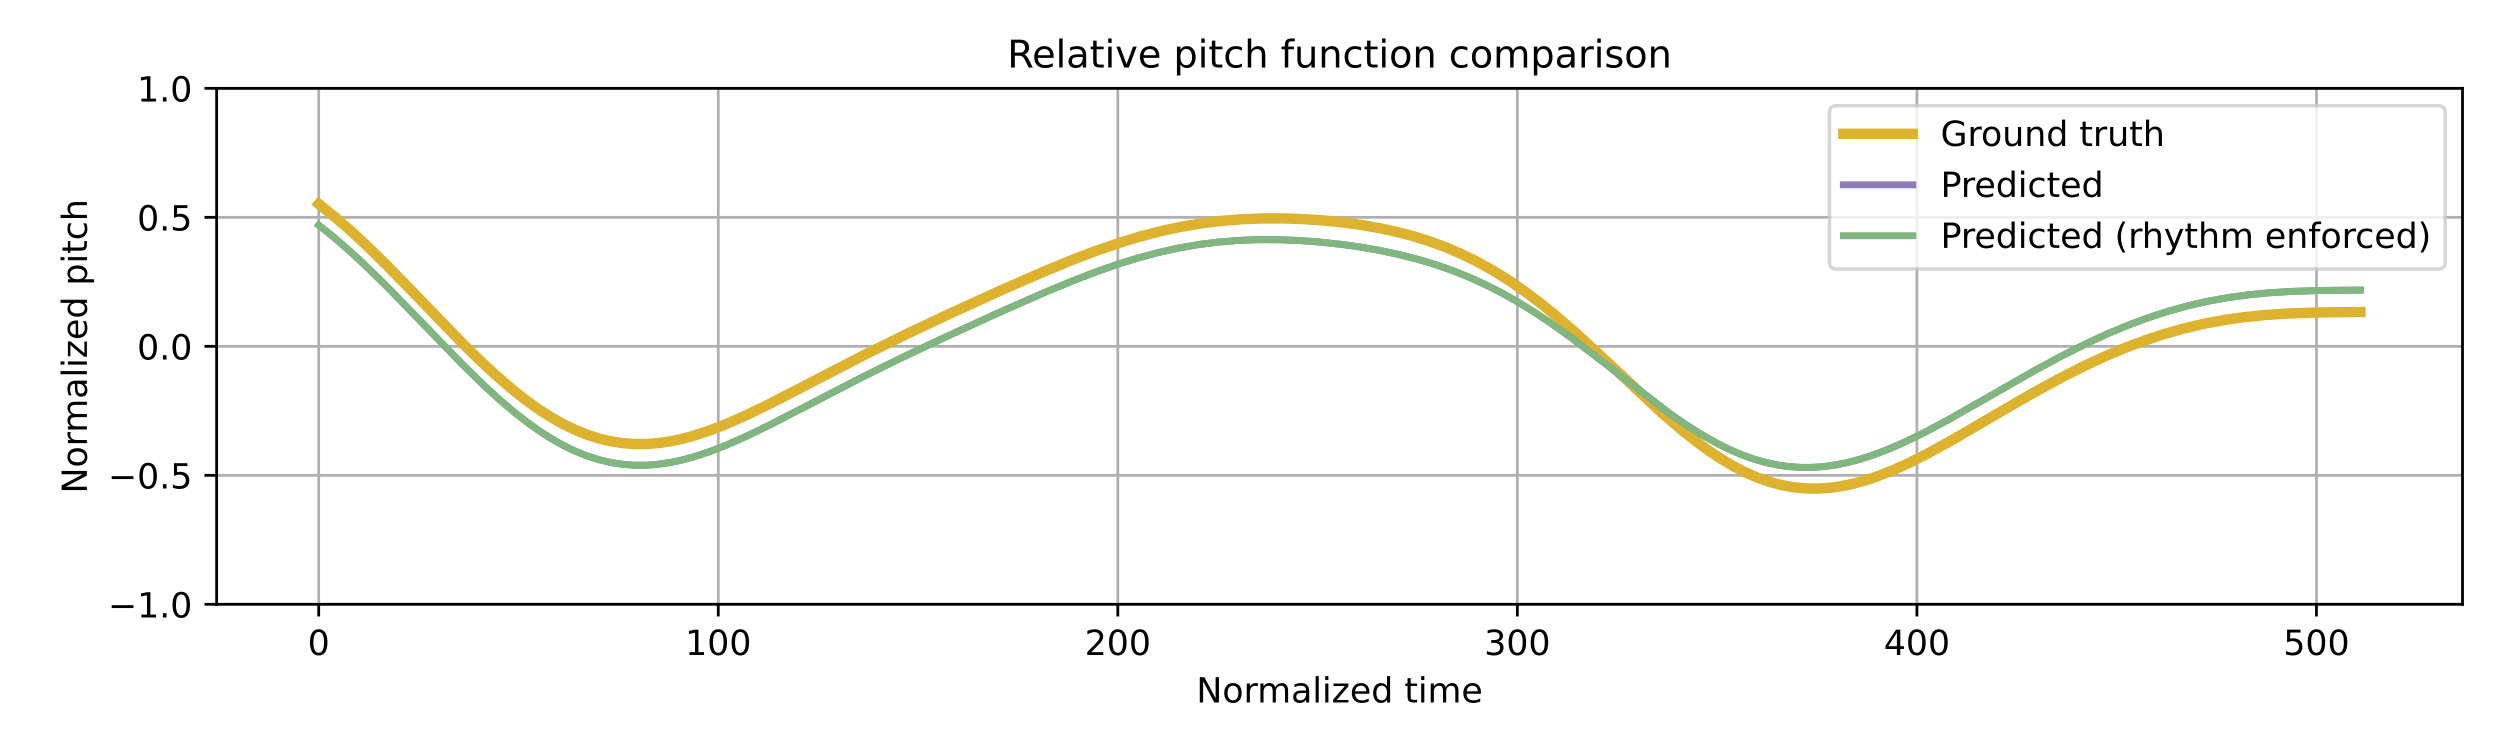
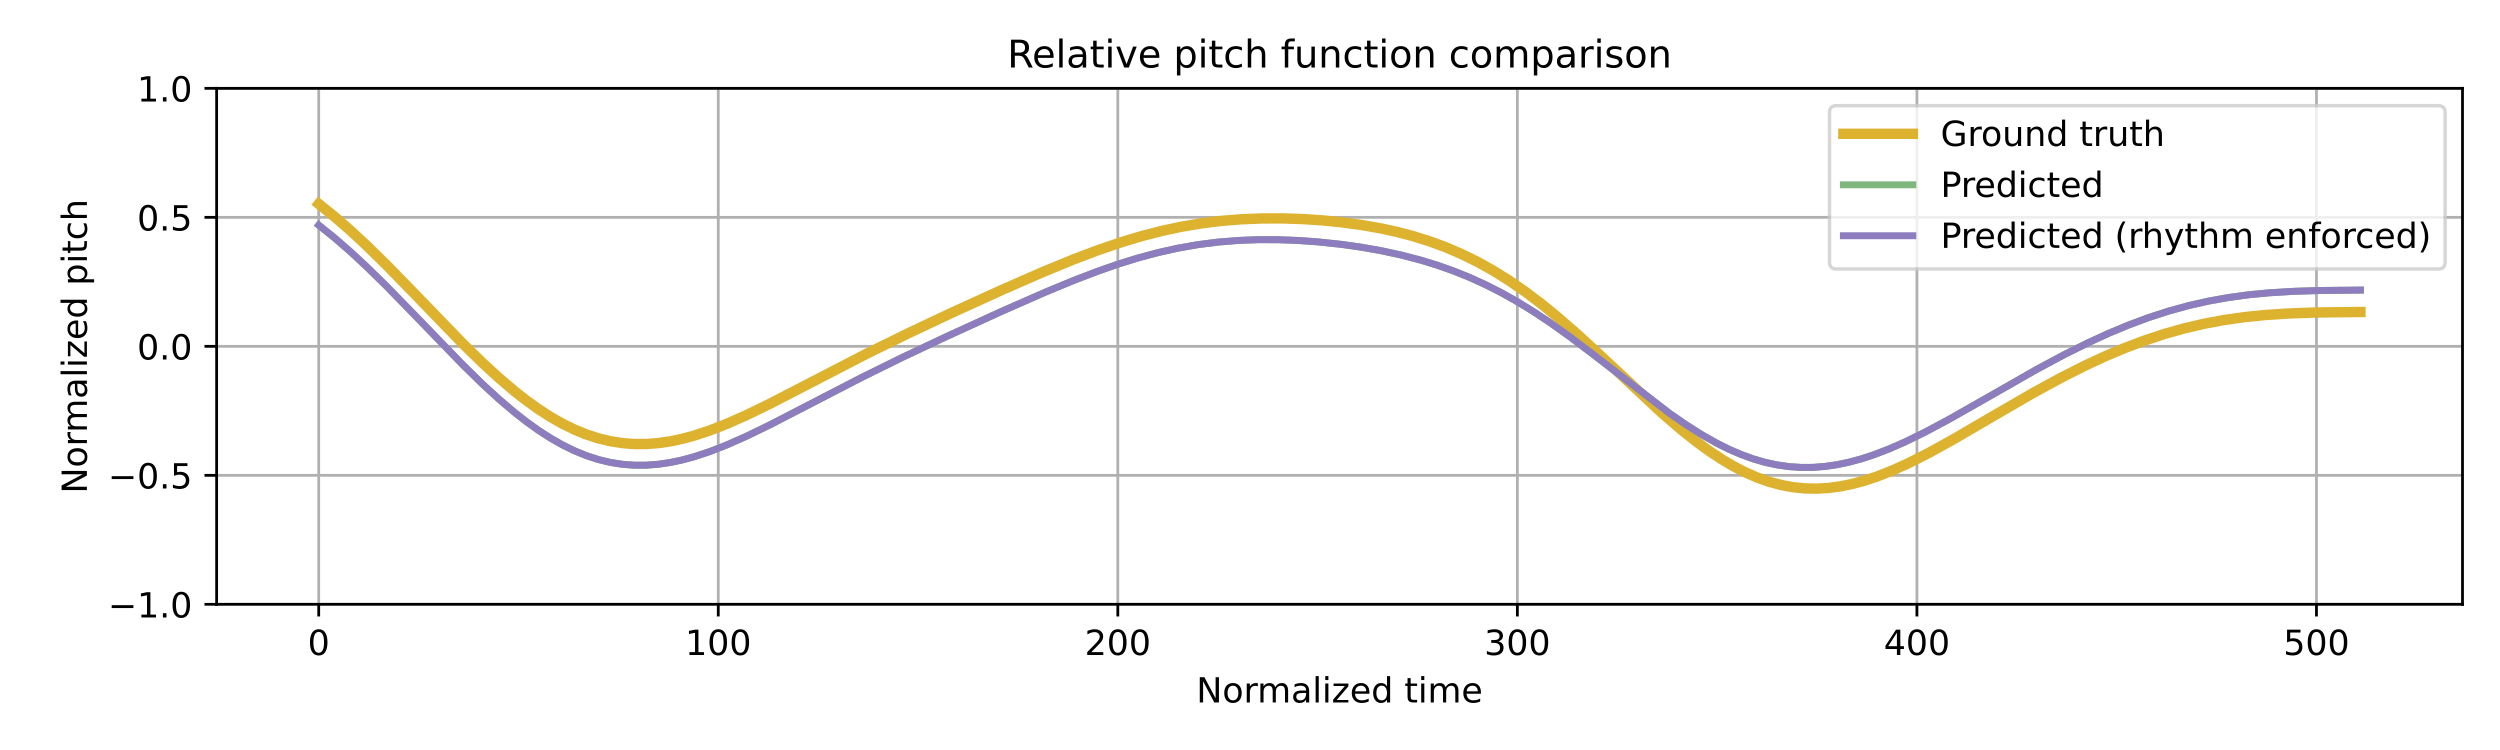
<svg xmlns="http://www.w3.org/2000/svg" xmlns:xlink="http://www.w3.org/1999/xlink" width="720pt" height="216pt" viewBox="0 0 720 216" version="1.1">
  <defs>
    <style type="text/css">*{stroke-linejoin: round; stroke-linecap: butt}</style>
  </defs>
  <g id="figure_1">
    <g id="patch_1">
      <path d="M 0 216  L 720 216  L 720 0  L 0 0  z " style="fill: #ffffff" />
    </g>
    <g id="axes_1">
      <g id="patch_2">
        <path d="M 62.39 174.04  L 709.2 174.04  L 709.2 25.44  L 62.39 25.44  z " style="fill: #ffffff" />
      </g>
      <g id="matplotlib.axis_1">
        <g id="xtick_1">
          <g id="line2d_1">
-             <path d="M 91.79 174.04  L 91.79 25.44  " clip-path="url(#p081bb3e167)" style="fill: none; stroke: #b0b0b0; stroke-width: 0.8; stroke-linecap: square" />
+             <path d="M 91.79 174.04  L 91.79 25.44  " clip-path="url(#pb7b2d7ff1c)" style="fill: none; stroke: #b0b0b0; stroke-width: 0.8; stroke-linecap: square" />
          </g>
          <g id="line2d_2">
            <defs>
-               <path id="m378dda8070" d="M 0 0  L 0 3.5  " style="stroke: #000000; stroke-width: 0.8" />
-             </defs>
-             <g>
-               <use xlink:href="#m378dda8070" x="91.79" y="174.04" style="stroke: #000000; stroke-width: 0.8" />
+               <path id="m47d6071528" d="M 0 0  L 0 3.5  " style="stroke: #000000; stroke-width: 0.8" />
+             </defs>
+             <g>
+               <use xlink:href="#m47d6071528" x="91.79" y="174.04" style="stroke: #000000; stroke-width: 0.8" />
            </g>
          </g>
          <g id="text_1">
            <g transform="translate(88.60921 188.6384) scale(0.1 -0.1)">
              <defs>
                <path id="DejaVuSans-30" d="M 2034 4250  Q 1547 4250 1301 3770  Q 1056 3291 1056 2328  Q 1056 1369 1301 889  Q 1547 409 2034 409  Q 2525 409 2770 889  Q 3016 1369 3016 2328  Q 3016 3291 2770 3770  Q 2525 4250 2034 4250  z M 2034 4750  Q 2819 4750 3233 4129  Q 3647 3509 3647 2328  Q 3647 1150 3233 529  Q 2819 -91 2034 -91  Q 1250 -91 836 529  Q 422 1150 422 2328  Q 422 3509 836 4129  Q 1250 4750 2034 4750  z " transform="scale(0.015625)" />
              </defs>
              <use xlink:href="#DejaVuSans-30" />
            </g>
          </g>
        </g>
        <g id="xtick_2">
          <g id="line2d_3">
-             <path d="M 206.861 174.04  L 206.861 25.44  " clip-path="url(#p081bb3e167)" style="fill: none; stroke: #b0b0b0; stroke-width: 0.8; stroke-linecap: square" />
+             <path d="M 206.861 174.04  L 206.861 25.44  " clip-path="url(#pb7b2d7ff1c)" style="fill: none; stroke: #b0b0b0; stroke-width: 0.8; stroke-linecap: square" />
          </g>
          <g id="line2d_4">
            <g>
-               <use xlink:href="#m378dda8070" x="206.861" y="174.04" style="stroke: #000000; stroke-width: 0.8" />
+               <use xlink:href="#m47d6071528" x="206.861" y="174.04" style="stroke: #000000; stroke-width: 0.8" />
            </g>
          </g>
          <g id="text_2">
            <g transform="translate(197.317 188.6384) scale(0.1 -0.1)">
              <defs>
                <path id="DejaVuSans-31" d="M 794 531  L 1825 531  L 1825 4091  L 703 3866  L 703 4441  L 1819 4666  L 2450 4666  L 2450 531  L 3481 531  L 3481 0  L 794 0  L 794 531  z " transform="scale(0.015625)" />
              </defs>
              <use xlink:href="#DejaVuSans-31" />
              <use xlink:href="#DejaVuSans-30" transform="translate(63.62305 0)" />
              <use xlink:href="#DejaVuSans-30" transform="translate(127.2461 0)" />
            </g>
          </g>
        </g>
        <g id="xtick_3">
          <g id="line2d_5">
-             <path d="M 321.931 174.04  L 321.931 25.44  " clip-path="url(#p081bb3e167)" style="fill: none; stroke: #b0b0b0; stroke-width: 0.8; stroke-linecap: square" />
+             <path d="M 321.931 174.04  L 321.931 25.44  " clip-path="url(#pb7b2d7ff1c)" style="fill: none; stroke: #b0b0b0; stroke-width: 0.8; stroke-linecap: square" />
          </g>
          <g id="line2d_6">
            <g>
-               <use xlink:href="#m378dda8070" x="321.931" y="174.04" style="stroke: #000000; stroke-width: 0.8" />
+               <use xlink:href="#m47d6071528" x="321.931" y="174.04" style="stroke: #000000; stroke-width: 0.8" />
            </g>
          </g>
          <g id="text_3">
            <g transform="translate(312.3872 188.6384) scale(0.1 -0.1)">
              <defs>
                <path id="DejaVuSans-32" d="M 1228 531  L 3431 531  L 3431 0  L 469 0  L 469 531  Q 828 903 1448 1529  Q 2069 2156 2228 2338  Q 2531 2678 2651 2914  Q 2772 3150 2772 3378  Q 2772 3750 2511 3984  Q 2250 4219 1831 4219  Q 1534 4219 1204 4116  Q 875 4013 500 3803  L 500 4441  Q 881 4594 1212 4672  Q 1544 4750 1819 4750  Q 2544 4750 2975 4387  Q 3406 4025 3406 3419  Q 3406 3131 3298 2873  Q 3191 2616 2906 2266  Q 2828 2175 2409 1742  Q 1991 1309 1228 531  z " transform="scale(0.015625)" />
              </defs>
              <use xlink:href="#DejaVuSans-32" />
              <use xlink:href="#DejaVuSans-30" transform="translate(63.62305 0)" />
              <use xlink:href="#DejaVuSans-30" transform="translate(127.2461 0)" />
            </g>
          </g>
        </g>
        <g id="xtick_4">
          <g id="line2d_7">
-             <path d="M 437.001 174.04  L 437.001 25.44  " clip-path="url(#p081bb3e167)" style="fill: none; stroke: #b0b0b0; stroke-width: 0.8; stroke-linecap: square" />
+             <path d="M 437.001 174.04  L 437.001 25.44  " clip-path="url(#pb7b2d7ff1c)" style="fill: none; stroke: #b0b0b0; stroke-width: 0.8; stroke-linecap: square" />
          </g>
          <g id="line2d_8">
            <g>
-               <use xlink:href="#m378dda8070" x="437.001" y="174.04" style="stroke: #000000; stroke-width: 0.8" />
+               <use xlink:href="#m47d6071528" x="437.001" y="174.04" style="stroke: #000000; stroke-width: 0.8" />
            </g>
          </g>
          <g id="text_4">
            <g transform="translate(427.4575 188.6384) scale(0.1 -0.1)">
              <defs>
                <path id="DejaVuSans-33" d="M 2597 2516  Q 3050 2419 3304 2112  Q 3559 1806 3559 1356  Q 3559 666 3084 287  Q 2609 -91 1734 -91  Q 1441 -91 1130 -33  Q 819 25 488 141  L 488 750  Q 750 597 1062 519  Q 1375 441 1716 441  Q 2309 441 2620 675  Q 2931 909 2931 1356  Q 2931 1769 2642 2001  Q 2353 2234 1838 2234  L 1294 2234  L 1294 2753  L 1863 2753  Q 2328 2753 2575 2939  Q 2822 3125 2822 3475  Q 2822 3834 2567 4026  Q 2313 4219 1838 4219  Q 1578 4219 1281 4162  Q 984 4106 628 3988  L 628 4550  Q 988 4650 1302 4700  Q 1616 4750 1894 4750  Q 2613 4750 3031 4423  Q 3450 4097 3450 3541  Q 3450 3153 3228 2886  Q 3006 2619 2597 2516  z " transform="scale(0.015625)" />
              </defs>
              <use xlink:href="#DejaVuSans-33" />
              <use xlink:href="#DejaVuSans-30" transform="translate(63.62305 0)" />
              <use xlink:href="#DejaVuSans-30" transform="translate(127.2461 0)" />
            </g>
          </g>
        </g>
        <g id="xtick_5">
          <g id="line2d_9">
-             <path d="M 552.072 174.04  L 552.072 25.44  " clip-path="url(#p081bb3e167)" style="fill: none; stroke: #b0b0b0; stroke-width: 0.8; stroke-linecap: square" />
+             <path d="M 552.072 174.04  L 552.072 25.44  " clip-path="url(#pb7b2d7ff1c)" style="fill: none; stroke: #b0b0b0; stroke-width: 0.8; stroke-linecap: square" />
          </g>
          <g id="line2d_10">
            <g>
-               <use xlink:href="#m378dda8070" x="552.072" y="174.04" style="stroke: #000000; stroke-width: 0.8" />
+               <use xlink:href="#m47d6071528" x="552.072" y="174.04" style="stroke: #000000; stroke-width: 0.8" />
            </g>
          </g>
          <g id="text_5">
            <g transform="translate(542.5278 188.6384) scale(0.1 -0.1)">
              <defs>
                <path id="DejaVuSans-34" d="M 2419 4116  L 825 1625  L 2419 1625  L 2419 4116  z M 2253 4666  L 3047 4666  L 3047 1625  L 3713 1625  L 3713 1100  L 3047 1100  L 3047 0  L 2419 0  L 2419 1100  L 313 1100  L 313 1709  L 2253 4666  z " transform="scale(0.015625)" />
              </defs>
              <use xlink:href="#DejaVuSans-34" />
              <use xlink:href="#DejaVuSans-30" transform="translate(63.62305 0)" />
              <use xlink:href="#DejaVuSans-30" transform="translate(127.2461 0)" />
            </g>
          </g>
        </g>
        <g id="xtick_6">
          <g id="line2d_11">
-             <path d="M 667.142 174.04  L 667.142 25.44  " clip-path="url(#p081bb3e167)" style="fill: none; stroke: #b0b0b0; stroke-width: 0.8; stroke-linecap: square" />
+             <path d="M 667.142 174.04  L 667.142 25.44  " clip-path="url(#pb7b2d7ff1c)" style="fill: none; stroke: #b0b0b0; stroke-width: 0.8; stroke-linecap: square" />
          </g>
          <g id="line2d_12">
            <g>
-               <use xlink:href="#m378dda8070" x="667.142" y="174.04" style="stroke: #000000; stroke-width: 0.8" />
+               <use xlink:href="#m47d6071528" x="667.142" y="174.04" style="stroke: #000000; stroke-width: 0.8" />
            </g>
          </g>
          <g id="text_6">
            <g transform="translate(657.5981 188.6384) scale(0.1 -0.1)">
              <defs>
                <path id="DejaVuSans-35" d="M 691 4666  L 3169 4666  L 3169 4134  L 1269 4134  L 1269 2991  Q 1406 3038 1543 3061  Q 1681 3084 1819 3084  Q 2600 3084 3056 2656  Q 3513 2228 3513 1497  Q 3513 744 3044 326  Q 2575 -91 1722 -91  Q 1428 -91 1123 -41  Q 819 9 494 109  L 494 744  Q 775 591 1075 516  Q 1375 441 1709 441  Q 2250 441 2565 725  Q 2881 1009 2881 1497  Q 2881 1984 2565 2268  Q 2250 2553 1709 2553  Q 1456 2553 1204 2497  Q 953 2441 691 2322  L 691 4666  z " transform="scale(0.015625)" />
              </defs>
              <use xlink:href="#DejaVuSans-35" />
              <use xlink:href="#DejaVuSans-30" transform="translate(63.62305 0)" />
              <use xlink:href="#DejaVuSans-30" transform="translate(127.2461 0)" />
            </g>
          </g>
        </g>
        <g id="text_7">
          <g transform="translate(344.5544 202.3166) scale(0.1 -0.1)">
            <defs>
              <path id="DejaVuSans-4e" d="M 628 4666  L 1478 4666  L 3547 763  L 3547 4666  L 4159 4666  L 4159 0  L 3309 0  L 1241 3903  L 1241 0  L 628 0  L 628 4666  z " transform="scale(0.015625)" />
              <path id="DejaVuSans-6f" d="M 1959 3097  Q 1497 3097 1228 2736  Q 959 2375 959 1747  Q 959 1119 1226 758  Q 1494 397 1959 397  Q 2419 397 2687 759  Q 2956 1122 2956 1747  Q 2956 2369 2687 2733  Q 2419 3097 1959 3097  z M 1959 3584  Q 2709 3584 3137 3096  Q 3566 2609 3566 1747  Q 3566 888 3137 398  Q 2709 -91 1959 -91  Q 1206 -91 779 398  Q 353 888 353 1747  Q 353 2609 779 3096  Q 1206 3584 1959 3584  z " transform="scale(0.015625)" />
              <path id="DejaVuSans-72" d="M 2631 2963  Q 2534 3019 2420 3045  Q 2306 3072 2169 3072  Q 1681 3072 1420 2755  Q 1159 2438 1159 1844  L 1159 0  L 581 0  L 581 3500  L 1159 3500  L 1159 2956  Q 1341 3275 1631 3429  Q 1922 3584 2338 3584  Q 2397 3584 2469 3576  Q 2541 3569 2628 3553  L 2631 2963  z " transform="scale(0.015625)" />
              <path id="DejaVuSans-6d" d="M 3328 2828  Q 3544 3216 3844 3400  Q 4144 3584 4550 3584  Q 5097 3584 5394 3201  Q 5691 2819 5691 2113  L 5691 0  L 5113 0  L 5113 2094  Q 5113 2597 4934 2840  Q 4756 3084 4391 3084  Q 3944 3084 3684 2787  Q 3425 2491 3425 1978  L 3425 0  L 2847 0  L 2847 2094  Q 2847 2600 2669 2842  Q 2491 3084 2119 3084  Q 1678 3084 1418 2786  Q 1159 2488 1159 1978  L 1159 0  L 581 0  L 581 3500  L 1159 3500  L 1159 2956  Q 1356 3278 1631 3431  Q 1906 3584 2284 3584  Q 2666 3584 2933 3390  Q 3200 3197 3328 2828  z " transform="scale(0.015625)" />
              <path id="DejaVuSans-61" d="M 2194 1759  Q 1497 1759 1228 1600  Q 959 1441 959 1056  Q 959 750 1161 570  Q 1363 391 1709 391  Q 2188 391 2477 730  Q 2766 1069 2766 1631  L 2766 1759  L 2194 1759  z M 3341 1997  L 3341 0  L 2766 0  L 2766 531  Q 2569 213 2275 61  Q 1981 -91 1556 -91  Q 1019 -91 701 211  Q 384 513 384 1019  Q 384 1609 779 1909  Q 1175 2209 1959 2209  L 2766 2209  L 2766 2266  Q 2766 2663 2505 2880  Q 2244 3097 1772 3097  Q 1472 3097 1187 3025  Q 903 2953 641 2809  L 641 3341  Q 956 3463 1253 3523  Q 1550 3584 1831 3584  Q 2591 3584 2966 3190  Q 3341 2797 3341 1997  z " transform="scale(0.015625)" />
              <path id="DejaVuSans-6c" d="M 603 4863  L 1178 4863  L 1178 0  L 603 0  L 603 4863  z " transform="scale(0.015625)" />
              <path id="DejaVuSans-69" d="M 603 3500  L 1178 3500  L 1178 0  L 603 0  L 603 3500  z M 603 4863  L 1178 4863  L 1178 4134  L 603 4134  L 603 4863  z " transform="scale(0.015625)" />
              <path id="DejaVuSans-7a" d="M 353 3500  L 3084 3500  L 3084 2975  L 922 459  L 3084 459  L 3084 0  L 275 0  L 275 525  L 2438 3041  L 353 3041  L 353 3500  z " transform="scale(0.015625)" />
              <path id="DejaVuSans-65" d="M 3597 1894  L 3597 1613  L 953 1613  Q 991 1019 1311 708  Q 1631 397 2203 397  Q 2534 397 2845 478  Q 3156 559 3463 722  L 3463 178  Q 3153 47 2828 -22  Q 2503 -91 2169 -91  Q 1331 -91 842 396  Q 353 884 353 1716  Q 353 2575 817 3079  Q 1281 3584 2069 3584  Q 2775 3584 3186 3129  Q 3597 2675 3597 1894  z M 3022 2063  Q 3016 2534 2758 2815  Q 2500 3097 2075 3097  Q 1594 3097 1305 2825  Q 1016 2553 972 2059  L 3022 2063  z " transform="scale(0.015625)" />
              <path id="DejaVuSans-64" d="M 2906 2969  L 2906 4863  L 3481 4863  L 3481 0  L 2906 0  L 2906 525  Q 2725 213 2448 61  Q 2172 -91 1784 -91  Q 1150 -91 751 415  Q 353 922 353 1747  Q 353 2572 751 3078  Q 1150 3584 1784 3584  Q 2172 3584 2448 3432  Q 2725 3281 2906 2969  z M 947 1747  Q 947 1113 1208 752  Q 1469 391 1925 391  Q 2381 391 2643 752  Q 2906 1113 2906 1747  Q 2906 2381 2643 2742  Q 2381 3103 1925 3103  Q 1469 3103 1208 2742  Q 947 2381 947 1747  z " transform="scale(0.015625)" />
              <path id="DejaVuSans-20" transform="scale(0.015625)" />
              <path id="DejaVuSans-74" d="M 1172 4494  L 1172 3500  L 2356 3500  L 2356 3053  L 1172 3053  L 1172 1153  Q 1172 725 1289 603  Q 1406 481 1766 481  L 2356 481  L 2356 0  L 1766 0  Q 1100 0 847 248  Q 594 497 594 1153  L 594 3053  L 172 3053  L 172 3500  L 594 3500  L 594 4494  L 1172 4494  z " transform="scale(0.015625)" />
            </defs>
            <use xlink:href="#DejaVuSans-4e" />
            <use xlink:href="#DejaVuSans-6f" transform="translate(74.80469 0)" />
            <use xlink:href="#DejaVuSans-72" transform="translate(135.9863 0)" />
            <use xlink:href="#DejaVuSans-6d" transform="translate(175.3496 0)" />
            <use xlink:href="#DejaVuSans-61" transform="translate(272.7617 0)" />
            <use xlink:href="#DejaVuSans-6c" transform="translate(334.041 0)" />
            <use xlink:href="#DejaVuSans-69" transform="translate(361.8242 0)" />
            <use xlink:href="#DejaVuSans-7a" transform="translate(389.6074 0)" />
            <use xlink:href="#DejaVuSans-65" transform="translate(442.0977 0)" />
            <use xlink:href="#DejaVuSans-64" transform="translate(503.6211 0)" />
            <use xlink:href="#DejaVuSans-20" transform="translate(567.0977 0)" />
            <use xlink:href="#DejaVuSans-74" transform="translate(598.8848 0)" />
            <use xlink:href="#DejaVuSans-69" transform="translate(638.0938 0)" />
            <use xlink:href="#DejaVuSans-6d" transform="translate(665.877 0)" />
            <use xlink:href="#DejaVuSans-65" transform="translate(763.2891 0)" />
          </g>
        </g>
      </g>
      <g id="matplotlib.axis_2">
        <g id="ytick_1">
          <g id="line2d_13">
-             <path d="M 62.39 174.04  L 709.2 174.04  " clip-path="url(#p081bb3e167)" style="fill: none; stroke: #b0b0b0; stroke-width: 0.8; stroke-linecap: square" />
+             <path d="M 62.39 174.04  L 709.2 174.04  " clip-path="url(#pb7b2d7ff1c)" style="fill: none; stroke: #b0b0b0; stroke-width: 0.8; stroke-linecap: square" />
          </g>
          <g id="line2d_14">
            <defs>
-               <path id="medf1cd9d82" d="M 0 0  L -3.5 0  " style="stroke: #000000; stroke-width: 0.8" />
-             </defs>
-             <g>
-               <use xlink:href="#medf1cd9d82" x="62.39" y="174.04" style="stroke: #000000; stroke-width: 0.8" />
+               <path id="m14a435bc4f" d="M 0 0  L -3.5 0  " style="stroke: #000000; stroke-width: 0.8" />
+             </defs>
+             <g>
+               <use xlink:href="#m14a435bc4f" x="62.39" y="174.04" style="stroke: #000000; stroke-width: 0.8" />
            </g>
          </g>
          <g id="text_8">
            <g transform="translate(31.10719 177.8392) scale(0.1 -0.1)">
              <defs>
                <path id="DejaVuSans-2212" d="M 678 2272  L 4684 2272  L 4684 1741  L 678 1741  L 678 2272  z " transform="scale(0.015625)" />
                <path id="DejaVuSans-2e" d="M 684 794  L 1344 794  L 1344 0  L 684 0  L 684 794  z " transform="scale(0.015625)" />
              </defs>
              <use xlink:href="#DejaVuSans-2212" />
              <use xlink:href="#DejaVuSans-31" transform="translate(83.78906 0)" />
              <use xlink:href="#DejaVuSans-2e" transform="translate(147.4121 0)" />
              <use xlink:href="#DejaVuSans-30" transform="translate(179.1992 0)" />
            </g>
          </g>
        </g>
        <g id="ytick_2">
          <g id="line2d_15">
-             <path d="M 62.39 136.89  L 709.2 136.89  " clip-path="url(#p081bb3e167)" style="fill: none; stroke: #b0b0b0; stroke-width: 0.8; stroke-linecap: square" />
+             <path d="M 62.39 136.89  L 709.2 136.89  " clip-path="url(#pb7b2d7ff1c)" style="fill: none; stroke: #b0b0b0; stroke-width: 0.8; stroke-linecap: square" />
          </g>
          <g id="line2d_16">
            <g>
-               <use xlink:href="#medf1cd9d82" x="62.39" y="136.89" style="stroke: #000000; stroke-width: 0.8" />
+               <use xlink:href="#m14a435bc4f" x="62.39" y="136.89" style="stroke: #000000; stroke-width: 0.8" />
            </g>
          </g>
          <g id="text_9">
            <g transform="translate(31.10719 140.6892) scale(0.1 -0.1)">
              <use xlink:href="#DejaVuSans-2212" />
              <use xlink:href="#DejaVuSans-30" transform="translate(83.78906 0)" />
              <use xlink:href="#DejaVuSans-2e" transform="translate(147.4121 0)" />
              <use xlink:href="#DejaVuSans-35" transform="translate(179.1992 0)" />
            </g>
          </g>
        </g>
        <g id="ytick_3">
          <g id="line2d_17">
-             <path d="M 62.39 99.74  L 709.2 99.74  " clip-path="url(#p081bb3e167)" style="fill: none; stroke: #b0b0b0; stroke-width: 0.8; stroke-linecap: square" />
+             <path d="M 62.39 99.74  L 709.2 99.74  " clip-path="url(#pb7b2d7ff1c)" style="fill: none; stroke: #b0b0b0; stroke-width: 0.8; stroke-linecap: square" />
          </g>
          <g id="line2d_18">
            <g>
-               <use xlink:href="#medf1cd9d82" x="62.39" y="99.74" style="stroke: #000000; stroke-width: 0.8" />
+               <use xlink:href="#m14a435bc4f" x="62.39" y="99.74" style="stroke: #000000; stroke-width: 0.8" />
            </g>
          </g>
          <g id="text_10">
            <g transform="translate(39.48687 103.5392) scale(0.1 -0.1)">
              <use xlink:href="#DejaVuSans-30" />
              <use xlink:href="#DejaVuSans-2e" transform="translate(63.62305 0)" />
              <use xlink:href="#DejaVuSans-30" transform="translate(95.41016 0)" />
            </g>
          </g>
        </g>
        <g id="ytick_4">
          <g id="line2d_19">
-             <path d="M 62.39 62.59  L 709.2 62.59  " clip-path="url(#p081bb3e167)" style="fill: none; stroke: #b0b0b0; stroke-width: 0.8; stroke-linecap: square" />
+             <path d="M 62.39 62.59  L 709.2 62.59  " clip-path="url(#pb7b2d7ff1c)" style="fill: none; stroke: #b0b0b0; stroke-width: 0.8; stroke-linecap: square" />
          </g>
          <g id="line2d_20">
            <g>
-               <use xlink:href="#medf1cd9d82" x="62.39" y="62.59" style="stroke: #000000; stroke-width: 0.8" />
+               <use xlink:href="#m14a435bc4f" x="62.39" y="62.59" style="stroke: #000000; stroke-width: 0.8" />
            </g>
          </g>
          <g id="text_11">
            <g transform="translate(39.48687 66.38922) scale(0.1 -0.1)">
              <use xlink:href="#DejaVuSans-30" />
              <use xlink:href="#DejaVuSans-2e" transform="translate(63.62305 0)" />
              <use xlink:href="#DejaVuSans-35" transform="translate(95.41016 0)" />
            </g>
          </g>
        </g>
        <g id="ytick_5">
          <g id="line2d_21">
-             <path d="M 62.39 25.44  L 709.2 25.44  " clip-path="url(#p081bb3e167)" style="fill: none; stroke: #b0b0b0; stroke-width: 0.8; stroke-linecap: square" />
+             <path d="M 62.39 25.44  L 709.2 25.44  " clip-path="url(#pb7b2d7ff1c)" style="fill: none; stroke: #b0b0b0; stroke-width: 0.8; stroke-linecap: square" />
          </g>
          <g id="line2d_22">
            <g>
-               <use xlink:href="#medf1cd9d82" x="62.39" y="25.44" style="stroke: #000000; stroke-width: 0.8" />
+               <use xlink:href="#m14a435bc4f" x="62.39" y="25.44" style="stroke: #000000; stroke-width: 0.8" />
            </g>
          </g>
          <g id="text_12">
            <g transform="translate(39.48687 29.23922) scale(0.1 -0.1)">
              <use xlink:href="#DejaVuSans-31" />
              <use xlink:href="#DejaVuSans-2e" transform="translate(63.62305 0)" />
              <use xlink:href="#DejaVuSans-30" transform="translate(95.41016 0)" />
            </g>
          </g>
        </g>
        <g id="text_13">
          <g transform="translate(25.0275 142.1259) rotate(-90) scale(0.1 -0.1)">
            <defs>
              <path id="DejaVuSans-70" d="M 1159 525  L 1159 -1331  L 581 -1331  L 581 3500  L 1159 3500  L 1159 2969  Q 1341 3281 1617 3432  Q 1894 3584 2278 3584  Q 2916 3584 3314 3078  Q 3713 2572 3713 1747  Q 3713 922 3314 415  Q 2916 -91 2278 -91  Q 1894 -91 1617 61  Q 1341 213 1159 525  z M 3116 1747  Q 3116 2381 2855 2742  Q 2594 3103 2138 3103  Q 1681 3103 1420 2742  Q 1159 2381 1159 1747  Q 1159 1113 1420 752  Q 1681 391 2138 391  Q 2594 391 2855 752  Q 3116 1113 3116 1747  z " transform="scale(0.015625)" />
              <path id="DejaVuSans-63" d="M 3122 3366  L 3122 2828  Q 2878 2963 2633 3030  Q 2388 3097 2138 3097  Q 1578 3097 1268 2742  Q 959 2388 959 1747  Q 959 1106 1268 751  Q 1578 397 2138 397  Q 2388 397 2633 464  Q 2878 531 3122 666  L 3122 134  Q 2881 22 2623 -34  Q 2366 -91 2075 -91  Q 1284 -91 818 406  Q 353 903 353 1747  Q 353 2603 823 3093  Q 1294 3584 2113 3584  Q 2378 3584 2631 3529  Q 2884 3475 3122 3366  z " transform="scale(0.015625)" />
              <path id="DejaVuSans-68" d="M 3513 2113  L 3513 0  L 2938 0  L 2938 2094  Q 2938 2591 2744 2837  Q 2550 3084 2163 3084  Q 1697 3084 1428 2787  Q 1159 2491 1159 1978  L 1159 0  L 581 0  L 581 4863  L 1159 4863  L 1159 2956  Q 1366 3272 1645 3428  Q 1925 3584 2291 3584  Q 2894 3584 3203 3211  Q 3513 2838 3513 2113  z " transform="scale(0.015625)" />
            </defs>
            <use xlink:href="#DejaVuSans-4e" />
            <use xlink:href="#DejaVuSans-6f" transform="translate(74.80469 0)" />
            <use xlink:href="#DejaVuSans-72" transform="translate(135.9863 0)" />
            <use xlink:href="#DejaVuSans-6d" transform="translate(175.3496 0)" />
            <use xlink:href="#DejaVuSans-61" transform="translate(272.7617 0)" />
            <use xlink:href="#DejaVuSans-6c" transform="translate(334.041 0)" />
            <use xlink:href="#DejaVuSans-69" transform="translate(361.8242 0)" />
            <use xlink:href="#DejaVuSans-7a" transform="translate(389.6074 0)" />
            <use xlink:href="#DejaVuSans-65" transform="translate(442.0977 0)" />
            <use xlink:href="#DejaVuSans-64" transform="translate(503.6211 0)" />
            <use xlink:href="#DejaVuSans-20" transform="translate(567.0977 0)" />
            <use xlink:href="#DejaVuSans-70" transform="translate(598.8848 0)" />
            <use xlink:href="#DejaVuSans-69" transform="translate(662.3613 0)" />
            <use xlink:href="#DejaVuSans-74" transform="translate(690.1445 0)" />
            <use xlink:href="#DejaVuSans-63" transform="translate(729.3535 0)" />
            <use xlink:href="#DejaVuSans-68" transform="translate(784.334 0)" />
          </g>
        </g>
      </g>
      <g id="line2d_23">
-         <path d="M 91.79 58.743  L 96.393 62.446  L 100.996 66.453  L 105.599 70.724  L 111.352 76.363  L 119.407 84.627  L 133.216 98.892  L 138.969 104.513  L 143.572 108.739  L 148.175 112.657  L 151.627 115.358  L 155.079 117.832  L 158.531 120.059  L 161.983 122.025  L 165.435 123.716  L 168.888 125.124  L 172.34 126.244  L 175.792 127.075  L 179.244 127.619  L 182.696 127.882  L 186.148 127.876  L 189.6 127.611  L 193.052 127.105  L 196.504 126.375  L 199.957 125.443  L 204.559 123.92  L 209.162 122.127  L 214.916 119.587  L 221.82 116.233  L 232.176 110.883  L 249.437 101.957  L 260.944 96.292  L 273.601 90.317  L 288.561 83.494  L 300.068 78.454  L 309.273 74.669  L 316.177 72.058  L 323.082 69.707  L 328.835 67.986  L 334.589 66.505  L 340.342 65.28  L 346.096 64.315  L 351.849 63.608  L 357.603 63.146  L 363.356 62.914  L 369.11 62.895  L 374.863 63.075  L 380.617 63.447  L 386.37 64.016  L 392.124 64.797  L 397.877 65.816  L 402.48 66.83  L 407.083 68.044  L 411.686 69.485  L 416.289 71.177  L 420.891 73.144  L 425.494 75.405  L 430.097 77.971  L 434.7 80.85  L 439.303 84.037  L 443.905 87.516  L 448.508 91.264  L 454.262 96.269  L 461.166 102.617  L 478.427 118.746  L 484.18 123.71  L 488.783 127.366  L 492.235 129.881  L 495.687 132.174  L 499.139 134.223  L 502.591 136.009  L 506.043 137.52  L 509.496 138.744  L 512.948 139.677  L 516.4 140.315  L 519.852 140.663  L 523.304 140.727  L 526.756 140.516  L 530.208 140.044  L 533.66 139.328  L 537.112 138.386  L 540.565 137.238  L 545.167 135.424  L 549.77 133.335  L 555.524 130.42  L 562.428 126.606  L 572.784 120.565  L 585.442 113.225  L 593.497 108.832  L 600.401 105.341  L 606.155 102.668  L 611.908 100.236  L 617.662 98.063  L 623.415 96.165  L 629.169 94.547  L 634.922 93.21  L 640.676 92.144  L 646.429 91.33  L 652.183 90.74  L 659.087 90.28  L 667.142 89.996  L 678.649 89.863  L 679.8 89.859  L 679.8 89.859  " clip-path="url(#p081bb3e167)" style="fill: none; stroke: #ddb22f; stroke-width: 3; stroke-linecap: square" />
+         <path d="M 91.79 58.743  L 96.393 62.446  L 100.996 66.453  L 105.599 70.724  L 111.352 76.363  L 119.407 84.627  L 133.216 98.892  L 138.969 104.513  L 143.572 108.739  L 148.175 112.657  L 151.627 115.358  L 155.079 117.832  L 158.531 120.059  L 161.983 122.025  L 165.435 123.716  L 168.888 125.124  L 172.34 126.244  L 175.792 127.075  L 179.244 127.619  L 182.696 127.882  L 186.148 127.876  L 189.6 127.611  L 193.052 127.105  L 196.504 126.375  L 199.957 125.443  L 204.559 123.92  L 209.162 122.127  L 214.916 119.587  L 221.82 116.233  L 232.176 110.883  L 249.437 101.957  L 260.944 96.292  L 273.601 90.317  L 288.561 83.494  L 300.068 78.454  L 309.273 74.669  L 316.177 72.058  L 323.082 69.707  L 328.835 67.986  L 334.589 66.505  L 340.342 65.28  L 346.096 64.315  L 351.849 63.608  L 357.603 63.146  L 363.356 62.914  L 369.11 62.895  L 374.863 63.075  L 380.617 63.447  L 386.37 64.016  L 392.124 64.797  L 397.877 65.816  L 402.48 66.83  L 407.083 68.044  L 411.686 69.485  L 416.289 71.177  L 420.891 73.144  L 425.494 75.405  L 430.097 77.971  L 434.7 80.85  L 439.303 84.037  L 443.905 87.516  L 448.508 91.264  L 454.262 96.269  L 461.166 102.617  L 478.427 118.746  L 484.18 123.71  L 488.783 127.366  L 492.235 129.881  L 495.687 132.174  L 499.139 134.223  L 502.591 136.009  L 506.043 137.52  L 509.496 138.744  L 512.948 139.677  L 516.4 140.315  L 519.852 140.663  L 523.304 140.727  L 526.756 140.516  L 530.208 140.044  L 533.66 139.328  L 537.112 138.386  L 540.565 137.238  L 545.167 135.424  L 549.77 133.335  L 555.524 130.42  L 562.428 126.606  L 572.784 120.565  L 585.442 113.225  L 593.497 108.832  L 600.401 105.341  L 606.155 102.668  L 611.908 100.236  L 617.662 98.063  L 623.415 96.165  L 629.169 94.547  L 634.922 93.21  L 640.676 92.144  L 646.429 91.33  L 652.183 90.74  L 659.087 90.28  L 667.142 89.996  L 678.649 89.863  L 679.8 89.859  L 679.8 89.859  " clip-path="url(#pb7b2d7ff1c)" style="fill: none; stroke: #ddb22f; stroke-width: 3; stroke-linecap: square" />
      </g>
      <g id="line2d_24">
-         <path d="M 91.79 64.839  L 96.393 68.543  L 100.996 72.549  L 105.599 76.82  L 111.352 82.46  L 119.407 90.724  L 133.216 104.993  L 138.969 110.615  L 143.572 114.842  L 148.175 118.76  L 151.627 121.462  L 155.079 123.936  L 158.531 126.164  L 161.983 128.129  L 165.435 129.82  L 168.888 131.228  L 172.34 132.347  L 175.792 133.177  L 179.244 133.719  L 182.696 133.981  L 186.148 133.973  L 189.6 133.706  L 193.052 133.198  L 196.504 132.466  L 199.957 131.531  L 204.559 130.006  L 209.162 128.211  L 214.916 125.669  L 221.82 122.314  L 232.176 116.968  L 248.286 108.642  L 259.793 102.97  L 272.451 96.992  L 288.561 89.634  L 301.218 84.077  L 309.273 80.749  L 316.177 78.107  L 321.931 76.101  L 327.685 74.311  L 333.438 72.764  L 339.192 71.48  L 344.945 70.468  L 350.699 69.73  L 356.452 69.256  L 362.206 69.03  L 367.959 69.033  L 373.713 69.246  L 379.466 69.652  L 386.37 70.384  L 392.124 71.201  L 397.877 72.222  L 403.631 73.47  L 409.384 74.978  L 413.987 76.396  L 418.59 78.023  L 423.193 79.876  L 427.796 81.967  L 432.398 84.305  L 437.001 86.89  L 441.604 89.717  L 446.207 92.769  L 451.96 96.863  L 458.865 102.089  L 480.728 118.97  L 485.331 122.162  L 489.934 125.088  L 494.536 127.692  L 497.989 129.406  L 501.441 130.895  L 504.893 132.146  L 508.345 133.149  L 511.797 133.897  L 515.249 134.387  L 518.701 134.619  L 522.153 134.599  L 525.605 134.334  L 529.057 133.834  L 532.51 133.111  L 535.962 132.182  L 539.414 131.063  L 544.017 129.308  L 548.619 127.293  L 554.373 124.479  L 561.277 120.787  L 570.483 115.563  L 586.593 106.372  L 594.648 102.058  L 601.552 98.625  L 607.305 95.993  L 613.059 93.597  L 618.812 91.46  L 624.566 89.596  L 630.319 88.014  L 636.073 86.713  L 641.826 85.683  L 647.58 84.904  L 653.333 84.346  L 660.238 83.917  L 668.293 83.66  L 679.8 83.545  L 679.8 83.545  " clip-path="url(#p081bb3e167)" style="fill: none; stroke: #8e7dbe; stroke-width: 2; stroke-linecap: square" />
+         <path d="M 91.79 64.839  L 96.393 68.543  L 100.996 72.549  L 105.599 76.82  L 111.352 82.46  L 119.407 90.724  L 133.216 104.993  L 138.969 110.615  L 143.572 114.842  L 148.175 118.76  L 151.627 121.462  L 155.079 123.936  L 158.531 126.164  L 161.983 128.129  L 165.435 129.82  L 168.888 131.228  L 172.34 132.347  L 175.792 133.177  L 179.244 133.719  L 182.696 133.981  L 186.148 133.973  L 189.6 133.706  L 193.052 133.198  L 196.504 132.466  L 199.957 131.531  L 204.559 130.006  L 209.162 128.211  L 214.916 125.669  L 221.82 122.314  L 232.176 116.968  L 248.286 108.642  L 259.793 102.97  L 272.451 96.992  L 288.561 89.634  L 301.218 84.077  L 309.273 80.749  L 316.177 78.107  L 321.931 76.101  L 327.685 74.311  L 333.438 72.764  L 339.192 71.48  L 344.945 70.468  L 350.699 69.73  L 356.452 69.256  L 362.206 69.03  L 367.959 69.033  L 373.713 69.246  L 379.466 69.652  L 386.37 70.384  L 392.124 71.201  L 397.877 72.222  L 403.631 73.47  L 409.384 74.978  L 413.987 76.396  L 418.59 78.023  L 423.193 79.876  L 427.796 81.967  L 432.398 84.305  L 437.001 86.89  L 441.604 89.717  L 446.207 92.769  L 451.96 96.863  L 458.865 102.089  L 480.728 118.97  L 485.331 122.162  L 489.934 125.088  L 494.536 127.692  L 497.989 129.406  L 501.441 130.895  L 504.893 132.146  L 508.345 133.149  L 511.797 133.897  L 515.249 134.387  L 518.701 134.619  L 522.153 134.599  L 525.605 134.334  L 529.057 133.834  L 532.51 133.111  L 535.962 132.182  L 539.414 131.063  L 544.017 129.308  L 548.619 127.293  L 554.373 124.479  L 561.277 120.787  L 570.483 115.563  L 586.593 106.372  L 594.648 102.058  L 601.552 98.625  L 607.305 95.993  L 613.059 93.597  L 618.812 91.46  L 624.566 89.596  L 630.319 88.014  L 636.073 86.713  L 641.826 85.683  L 647.58 84.904  L 653.333 84.346  L 660.238 83.917  L 668.293 83.66  L 679.8 83.545  L 679.8 83.545  " clip-path="url(#pb7b2d7ff1c)" style="fill: none; stroke: #7fb77e; stroke-width: 2; stroke-linecap: square" />
      </g>
      <g id="line2d_25">
-         <path d="M 91.79 64.839  L 96.393 68.543  L 100.996 72.549  L 105.599 76.82  L 111.352 82.46  L 119.407 90.724  L 133.216 104.993  L 138.969 110.615  L 143.572 114.842  L 148.175 118.76  L 151.627 121.462  L 155.079 123.936  L 158.531 126.164  L 161.983 128.129  L 165.435 129.82  L 168.888 131.228  L 172.34 132.347  L 175.792 133.177  L 179.244 133.719  L 182.696 133.981  L 186.148 133.973  L 189.6 133.706  L 193.052 133.198  L 196.504 132.466  L 199.957 131.531  L 204.559 130.006  L 209.162 128.211  L 214.916 125.669  L 221.82 122.314  L 232.176 116.968  L 248.286 108.642  L 259.793 102.97  L 272.451 96.992  L 288.561 89.634  L 301.218 84.077  L 309.273 80.749  L 316.177 78.107  L 321.931 76.101  L 327.685 74.311  L 333.438 72.764  L 339.192 71.48  L 344.945 70.468  L 350.699 69.73  L 356.452 69.256  L 362.206 69.03  L 367.959 69.033  L 373.713 69.246  L 379.466 69.652  L 386.37 70.384  L 392.124 71.201  L 397.877 72.222  L 403.631 73.47  L 409.384 74.978  L 413.987 76.396  L 418.59 78.023  L 423.193 79.876  L 427.796 81.967  L 432.398 84.305  L 437.001 86.89  L 441.604 89.717  L 446.207 92.769  L 451.96 96.863  L 458.865 102.089  L 480.728 118.97  L 485.331 122.162  L 489.934 125.088  L 494.536 127.692  L 497.989 129.406  L 501.441 130.895  L 504.893 132.146  L 508.345 133.149  L 511.797 133.897  L 515.249 134.387  L 518.701 134.619  L 522.153 134.599  L 525.605 134.334  L 529.057 133.834  L 532.51 133.111  L 535.962 132.182  L 539.414 131.063  L 544.017 129.308  L 548.619 127.293  L 554.373 124.479  L 561.277 120.787  L 570.483 115.563  L 586.593 106.372  L 594.648 102.058  L 601.552 98.625  L 607.305 95.993  L 613.059 93.597  L 618.812 91.46  L 624.566 89.596  L 630.319 88.014  L 636.073 86.713  L 641.826 85.683  L 647.58 84.904  L 653.333 84.346  L 660.238 83.917  L 668.293 83.66  L 679.8 83.545  L 679.8 83.545  " clip-path="url(#p081bb3e167)" style="fill: none; stroke: #7fb77e; stroke-width: 2; stroke-linecap: square" />
+         <path d="M 91.79 64.839  L 96.393 68.543  L 100.996 72.549  L 105.599 76.82  L 111.352 82.46  L 119.407 90.724  L 133.216 104.993  L 138.969 110.615  L 143.572 114.842  L 148.175 118.76  L 151.627 121.462  L 155.079 123.936  L 158.531 126.164  L 161.983 128.129  L 165.435 129.82  L 168.888 131.228  L 172.34 132.347  L 175.792 133.177  L 179.244 133.719  L 182.696 133.981  L 186.148 133.973  L 189.6 133.706  L 193.052 133.198  L 196.504 132.466  L 199.957 131.531  L 204.559 130.006  L 209.162 128.211  L 214.916 125.669  L 221.82 122.314  L 232.176 116.968  L 248.286 108.642  L 259.793 102.97  L 272.451 96.992  L 288.561 89.634  L 301.218 84.077  L 309.273 80.749  L 316.177 78.107  L 321.931 76.101  L 327.685 74.311  L 333.438 72.764  L 339.192 71.48  L 344.945 70.468  L 350.699 69.73  L 356.452 69.256  L 362.206 69.03  L 367.959 69.033  L 373.713 69.246  L 379.466 69.652  L 386.37 70.384  L 392.124 71.201  L 397.877 72.222  L 403.631 73.47  L 409.384 74.978  L 413.987 76.396  L 418.59 78.023  L 423.193 79.876  L 427.796 81.967  L 432.398 84.305  L 437.001 86.89  L 441.604 89.717  L 446.207 92.769  L 451.96 96.863  L 458.865 102.089  L 480.728 118.97  L 485.331 122.162  L 489.934 125.088  L 494.536 127.692  L 497.989 129.406  L 501.441 130.895  L 504.893 132.146  L 508.345 133.149  L 511.797 133.897  L 515.249 134.387  L 518.701 134.619  L 522.153 134.599  L 525.605 134.334  L 529.057 133.834  L 532.51 133.111  L 535.962 132.182  L 539.414 131.063  L 544.017 129.308  L 548.619 127.293  L 554.373 124.479  L 561.277 120.787  L 570.483 115.563  L 586.593 106.372  L 594.648 102.058  L 601.552 98.625  L 607.305 95.993  L 613.059 93.597  L 618.812 91.46  L 624.566 89.596  L 630.319 88.014  L 636.073 86.713  L 641.826 85.683  L 647.58 84.904  L 653.333 84.346  L 660.238 83.917  L 668.293 83.66  L 679.8 83.545  L 679.8 83.545  " clip-path="url(#pb7b2d7ff1c)" style="fill: none; stroke: #8e7dbe; stroke-width: 2; stroke-linecap: square" />
      </g>
      <g id="patch_3">
        <path d="M 62.39 174.04  L 62.39 25.44  " style="fill: none; stroke: #000000; stroke-width: 0.8; stroke-linejoin: miter; stroke-linecap: square" />
      </g>
      <g id="patch_4">
        <path d="M 709.2 174.04  L 709.2 25.44  " style="fill: none; stroke: #000000; stroke-width: 0.8; stroke-linejoin: miter; stroke-linecap: square" />
      </g>
      <g id="patch_5">
        <path d="M 62.39 174.04  L 709.2 174.04  " style="fill: none; stroke: #000000; stroke-width: 0.8; stroke-linejoin: miter; stroke-linecap: square" />
      </g>
      <g id="patch_6">
        <path d="M 62.39 25.44  L 709.2 25.44  " style="fill: none; stroke: #000000; stroke-width: 0.8; stroke-linejoin: miter; stroke-linecap: square" />
      </g>
      <g id="text_14">
        <g transform="translate(290.1045 19.44) scale(0.11 -0.11)">
          <defs>
            <path id="DejaVuSans-52" d="M 2841 2188  Q 3044 2119 3236 1894  Q 3428 1669 3622 1275  L 4263 0  L 3584 0  L 2988 1197  Q 2756 1666 2539 1819  Q 2322 1972 1947 1972  L 1259 1972  L 1259 0  L 628 0  L 628 4666  L 2053 4666  Q 2853 4666 3247 4331  Q 3641 3997 3641 3322  Q 3641 2881 3436 2590  Q 3231 2300 2841 2188  z M 1259 4147  L 1259 2491  L 2053 2491  Q 2509 2491 2742 2702  Q 2975 2913 2975 3322  Q 2975 3731 2742 3939  Q 2509 4147 2053 4147  L 1259 4147  z " transform="scale(0.015625)" />
            <path id="DejaVuSans-76" d="M 191 3500  L 800 3500  L 1894 563  L 2988 3500  L 3597 3500  L 2284 0  L 1503 0  L 191 3500  z " transform="scale(0.015625)" />
            <path id="DejaVuSans-66" d="M 2375 4863  L 2375 4384  L 1825 4384  Q 1516 4384 1395 4259  Q 1275 4134 1275 3809  L 1275 3500  L 2222 3500  L 2222 3053  L 1275 3053  L 1275 0  L 697 0  L 697 3053  L 147 3053  L 147 3500  L 697 3500  L 697 3744  Q 697 4328 969 4595  Q 1241 4863 1831 4863  L 2375 4863  z " transform="scale(0.015625)" />
            <path id="DejaVuSans-75" d="M 544 1381  L 544 3500  L 1119 3500  L 1119 1403  Q 1119 906 1312 657  Q 1506 409 1894 409  Q 2359 409 2629 706  Q 2900 1003 2900 1516  L 2900 3500  L 3475 3500  L 3475 0  L 2900 0  L 2900 538  Q 2691 219 2414 64  Q 2138 -91 1772 -91  Q 1169 -91 856 284  Q 544 659 544 1381  z M 1991 3584  L 1991 3584  z " transform="scale(0.015625)" />
            <path id="DejaVuSans-6e" d="M 3513 2113  L 3513 0  L 2938 0  L 2938 2094  Q 2938 2591 2744 2837  Q 2550 3084 2163 3084  Q 1697 3084 1428 2787  Q 1159 2491 1159 1978  L 1159 0  L 581 0  L 581 3500  L 1159 3500  L 1159 2956  Q 1366 3272 1645 3428  Q 1925 3584 2291 3584  Q 2894 3584 3203 3211  Q 3513 2838 3513 2113  z " transform="scale(0.015625)" />
            <path id="DejaVuSans-73" d="M 2834 3397  L 2834 2853  Q 2591 2978 2328 3040  Q 2066 3103 1784 3103  Q 1356 3103 1142 2972  Q 928 2841 928 2578  Q 928 2378 1081 2264  Q 1234 2150 1697 2047  L 1894 2003  Q 2506 1872 2764 1633  Q 3022 1394 3022 966  Q 3022 478 2636 193  Q 2250 -91 1575 -91  Q 1294 -91 989 -36  Q 684 19 347 128  L 347 722  Q 666 556 975 473  Q 1284 391 1588 391  Q 1994 391 2212 530  Q 2431 669 2431 922  Q 2431 1156 2273 1281  Q 2116 1406 1581 1522  L 1381 1569  Q 847 1681 609 1914  Q 372 2147 372 2553  Q 372 3047 722 3315  Q 1072 3584 1716 3584  Q 2034 3584 2315 3537  Q 2597 3491 2834 3397  z " transform="scale(0.015625)" />
          </defs>
          <use xlink:href="#DejaVuSans-52" />
          <use xlink:href="#DejaVuSans-65" transform="translate(64.98242 0)" />
          <use xlink:href="#DejaVuSans-6c" transform="translate(126.5059 0)" />
          <use xlink:href="#DejaVuSans-61" transform="translate(154.2891 0)" />
          <use xlink:href="#DejaVuSans-74" transform="translate(215.5684 0)" />
          <use xlink:href="#DejaVuSans-69" transform="translate(254.7773 0)" />
          <use xlink:href="#DejaVuSans-76" transform="translate(282.5605 0)" />
          <use xlink:href="#DejaVuSans-65" transform="translate(341.7402 0)" />
          <use xlink:href="#DejaVuSans-20" transform="translate(403.2637 0)" />
          <use xlink:href="#DejaVuSans-70" transform="translate(435.0508 0)" />
          <use xlink:href="#DejaVuSans-69" transform="translate(498.5273 0)" />
          <use xlink:href="#DejaVuSans-74" transform="translate(526.3105 0)" />
          <use xlink:href="#DejaVuSans-63" transform="translate(565.5195 0)" />
          <use xlink:href="#DejaVuSans-68" transform="translate(620.5 0)" />
          <use xlink:href="#DejaVuSans-20" transform="translate(683.8789 0)" />
          <use xlink:href="#DejaVuSans-66" transform="translate(715.666 0)" />
          <use xlink:href="#DejaVuSans-75" transform="translate(750.8711 0)" />
          <use xlink:href="#DejaVuSans-6e" transform="translate(814.25 0)" />
          <use xlink:href="#DejaVuSans-63" transform="translate(877.6289 0)" />
          <use xlink:href="#DejaVuSans-74" transform="translate(932.6094 0)" />
          <use xlink:href="#DejaVuSans-69" transform="translate(971.8184 0)" />
          <use xlink:href="#DejaVuSans-6f" transform="translate(999.6016 0)" />
          <use xlink:href="#DejaVuSans-6e" transform="translate(1060.783 0)" />
          <use xlink:href="#DejaVuSans-20" transform="translate(1124.162 0)" />
          <use xlink:href="#DejaVuSans-63" transform="translate(1155.949 0)" />
          <use xlink:href="#DejaVuSans-6f" transform="translate(1210.93 0)" />
          <use xlink:href="#DejaVuSans-6d" transform="translate(1272.111 0)" />
          <use xlink:href="#DejaVuSans-70" transform="translate(1369.523 0)" />
          <use xlink:href="#DejaVuSans-61" transform="translate(1433 0)" />
          <use xlink:href="#DejaVuSans-72" transform="translate(1494.279 0)" />
          <use xlink:href="#DejaVuSans-69" transform="translate(1535.393 0)" />
          <use xlink:href="#DejaVuSans-73" transform="translate(1563.176 0)" />
          <use xlink:href="#DejaVuSans-6f" transform="translate(1615.275 0)" />
          <use xlink:href="#DejaVuSans-6e" transform="translate(1676.457 0)" />
        </g>
      </g>
      <g id="legend_1">
        <g id="patch_7">
          <path d="M 528.894 77.474  L 702.2 77.474  Q 704.2 77.474 704.2 75.474  L 704.2 32.44  Q 704.2 30.44 702.2 30.44  L 528.894 30.44  Q 526.894 30.44 526.894 32.44  L 526.894 75.474  Q 526.894 77.474 528.894 77.474  z " style="fill: #ffffff; opacity: 0.8; stroke: #cccccc; stroke-linejoin: miter" />
        </g>
        <g id="line2d_26">
          <path d="M 530.894 38.538  L 540.894 38.538  L 550.894 38.538  " style="fill: none; stroke: #ddb22f; stroke-width: 3; stroke-linecap: square" />
        </g>
        <g id="text_15">
          <g transform="translate(558.8937 42.03844) scale(0.1 -0.1)">
            <defs>
              <path id="DejaVuSans-47" d="M 3809 666  L 3809 1919  L 2778 1919  L 2778 2438  L 4434 2438  L 4434 434  Q 4069 175 3628 42  Q 3188 -91 2688 -91  Q 1594 -91 976 548  Q 359 1188 359 2328  Q 359 3472 976 4111  Q 1594 4750 2688 4750  Q 3144 4750 3555 4637  Q 3966 4525 4313 4306  L 4313 3634  Q 3963 3931 3569 4081  Q 3175 4231 2741 4231  Q 1884 4231 1454 3753  Q 1025 3275 1025 2328  Q 1025 1384 1454 906  Q 1884 428 2741 428  Q 3075 428 3337 486  Q 3600 544 3809 666  z " transform="scale(0.015625)" />
            </defs>
            <use xlink:href="#DejaVuSans-47" />
            <use xlink:href="#DejaVuSans-72" transform="translate(77.49023 0)" />
            <use xlink:href="#DejaVuSans-6f" transform="translate(116.3535 0)" />
            <use xlink:href="#DejaVuSans-75" transform="translate(177.5352 0)" />
            <use xlink:href="#DejaVuSans-6e" transform="translate(240.9141 0)" />
            <use xlink:href="#DejaVuSans-64" transform="translate(304.293 0)" />
            <use xlink:href="#DejaVuSans-20" transform="translate(367.7695 0)" />
            <use xlink:href="#DejaVuSans-74" transform="translate(399.5566 0)" />
            <use xlink:href="#DejaVuSans-72" transform="translate(438.7656 0)" />
            <use xlink:href="#DejaVuSans-75" transform="translate(479.8789 0)" />
            <use xlink:href="#DejaVuSans-74" transform="translate(543.2578 0)" />
            <use xlink:href="#DejaVuSans-68" transform="translate(582.4668 0)" />
          </g>
        </g>
        <g id="line2d_27">
-           <path d="M 530.894 53.217  L 540.894 53.217  L 550.894 53.217  " style="fill: none; stroke: #8e7dbe; stroke-width: 2; stroke-linecap: square" />
+           <path d="M 530.894 53.217  L 540.894 53.217  L 550.894 53.217  " style="fill: none; stroke: #7fb77e; stroke-width: 2; stroke-linecap: square" />
        </g>
        <g id="text_16">
          <g transform="translate(558.8937 56.71656) scale(0.1 -0.1)">
            <defs>
              <path id="DejaVuSans-50" d="M 1259 4147  L 1259 2394  L 2053 2394  Q 2494 2394 2734 2622  Q 2975 2850 2975 3272  Q 2975 3691 2734 3919  Q 2494 4147 2053 4147  L 1259 4147  z M 628 4666  L 2053 4666  Q 2838 4666 3239 4311  Q 3641 3956 3641 3272  Q 3641 2581 3239 2228  Q 2838 1875 2053 1875  L 1259 1875  L 1259 0  L 628 0  L 628 4666  z " transform="scale(0.015625)" />
            </defs>
            <use xlink:href="#DejaVuSans-50" />
            <use xlink:href="#DejaVuSans-72" transform="translate(58.55273 0)" />
            <use xlink:href="#DejaVuSans-65" transform="translate(97.41602 0)" />
            <use xlink:href="#DejaVuSans-64" transform="translate(158.9395 0)" />
            <use xlink:href="#DejaVuSans-69" transform="translate(222.416 0)" />
            <use xlink:href="#DejaVuSans-63" transform="translate(250.1992 0)" />
            <use xlink:href="#DejaVuSans-74" transform="translate(305.1797 0)" />
            <use xlink:href="#DejaVuSans-65" transform="translate(344.3887 0)" />
            <use xlink:href="#DejaVuSans-64" transform="translate(405.9121 0)" />
          </g>
        </g>
        <g id="line2d_28">
-           <path d="M 530.894 67.895  L 540.894 67.895  L 550.894 67.895  " style="fill: none; stroke: #7fb77e; stroke-width: 2; stroke-linecap: square" />
+           <path d="M 530.894 67.895  L 540.894 67.895  L 550.894 67.895  " style="fill: none; stroke: #8e7dbe; stroke-width: 2; stroke-linecap: square" />
        </g>
        <g id="text_17">
          <g transform="translate(558.8937 71.39469) scale(0.1 -0.1)">
            <defs>
              <path id="DejaVuSans-28" d="M 1984 4856  Q 1566 4138 1362 3434  Q 1159 2731 1159 2009  Q 1159 1288 1364 580  Q 1569 -128 1984 -844  L 1484 -844  Q 1016 -109 783 600  Q 550 1309 550 2009  Q 550 2706 781 3412  Q 1013 4119 1484 4856  L 1984 4856  z " transform="scale(0.015625)" />
              <path id="DejaVuSans-79" d="M 2059 -325  Q 1816 -950 1584 -1140  Q 1353 -1331 966 -1331  L 506 -1331  L 506 -850  L 844 -850  Q 1081 -850 1212 -737  Q 1344 -625 1503 -206  L 1606 56  L 191 3500  L 800 3500  L 1894 763  L 2988 3500  L 3597 3500  L 2059 -325  z " transform="scale(0.015625)" />
              <path id="DejaVuSans-29" d="M 513 4856  L 1013 4856  Q 1481 4119 1714 3412  Q 1947 2706 1947 2009  Q 1947 1309 1714 600  Q 1481 -109 1013 -844  L 513 -844  Q 928 -128 1133 580  Q 1338 1288 1338 2009  Q 1338 2731 1133 3434  Q 928 4138 513 4856  z " transform="scale(0.015625)" />
            </defs>
            <use xlink:href="#DejaVuSans-50" />
            <use xlink:href="#DejaVuSans-72" transform="translate(58.55273 0)" />
            <use xlink:href="#DejaVuSans-65" transform="translate(97.41602 0)" />
            <use xlink:href="#DejaVuSans-64" transform="translate(158.9395 0)" />
            <use xlink:href="#DejaVuSans-69" transform="translate(222.416 0)" />
            <use xlink:href="#DejaVuSans-63" transform="translate(250.1992 0)" />
            <use xlink:href="#DejaVuSans-74" transform="translate(305.1797 0)" />
            <use xlink:href="#DejaVuSans-65" transform="translate(344.3887 0)" />
            <use xlink:href="#DejaVuSans-64" transform="translate(405.9121 0)" />
            <use xlink:href="#DejaVuSans-20" transform="translate(469.3887 0)" />
            <use xlink:href="#DejaVuSans-28" transform="translate(501.1758 0)" />
            <use xlink:href="#DejaVuSans-72" transform="translate(540.1895 0)" />
            <use xlink:href="#DejaVuSans-68" transform="translate(579.5527 0)" />
            <use xlink:href="#DejaVuSans-79" transform="translate(642.9316 0)" />
            <use xlink:href="#DejaVuSans-74" transform="translate(702.1113 0)" />
            <use xlink:href="#DejaVuSans-68" transform="translate(741.3203 0)" />
            <use xlink:href="#DejaVuSans-6d" transform="translate(804.6992 0)" />
            <use xlink:href="#DejaVuSans-20" transform="translate(902.1113 0)" />
            <use xlink:href="#DejaVuSans-65" transform="translate(933.8984 0)" />
            <use xlink:href="#DejaVuSans-6e" transform="translate(995.4219 0)" />
            <use xlink:href="#DejaVuSans-66" transform="translate(1058.801 0)" />
            <use xlink:href="#DejaVuSans-6f" transform="translate(1094.006 0)" />
            <use xlink:href="#DejaVuSans-72" transform="translate(1155.188 0)" />
            <use xlink:href="#DejaVuSans-63" transform="translate(1194.051 0)" />
            <use xlink:href="#DejaVuSans-65" transform="translate(1249.031 0)" />
            <use xlink:href="#DejaVuSans-64" transform="translate(1310.555 0)" />
            <use xlink:href="#DejaVuSans-29" transform="translate(1374.031 0)" />
          </g>
        </g>
      </g>
    </g>
  </g>
  <defs>
-     <clipPath id="p081bb3e167">
+     <clipPath id="pb7b2d7ff1c">
      <rect x="62.39" y="25.44" width="646.81" height="148.6" />
    </clipPath>
  </defs>
</svg>
